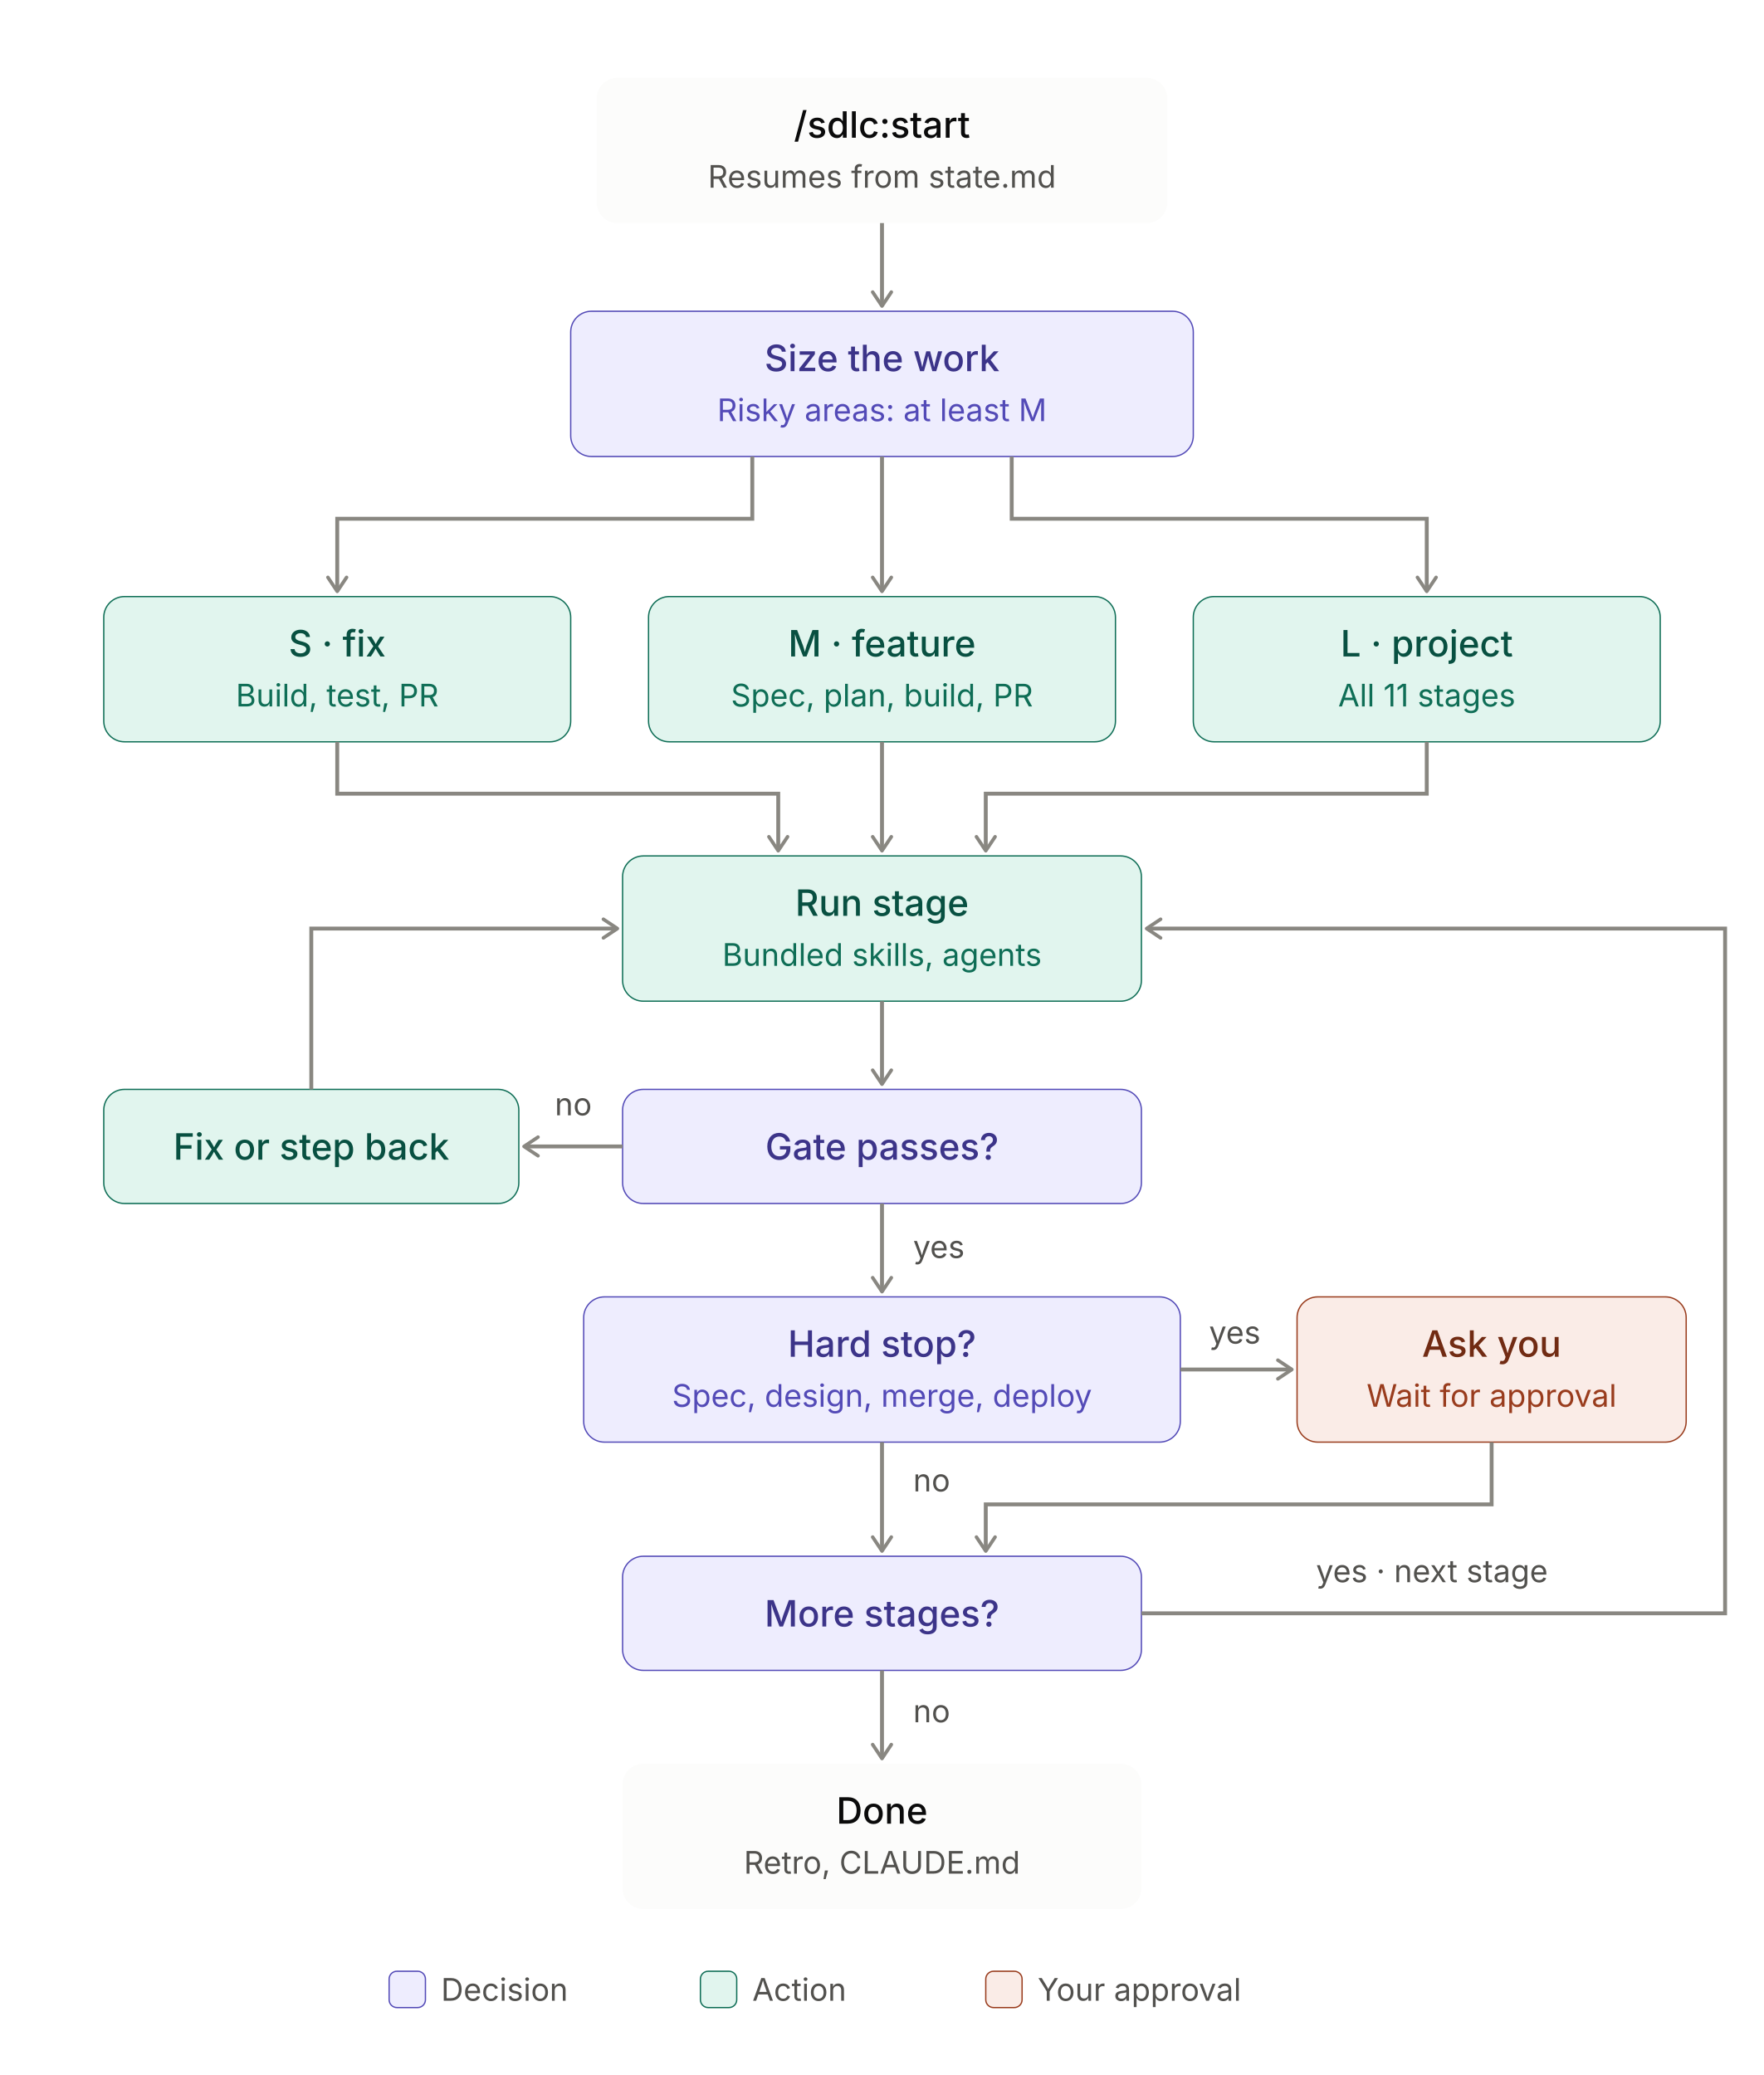
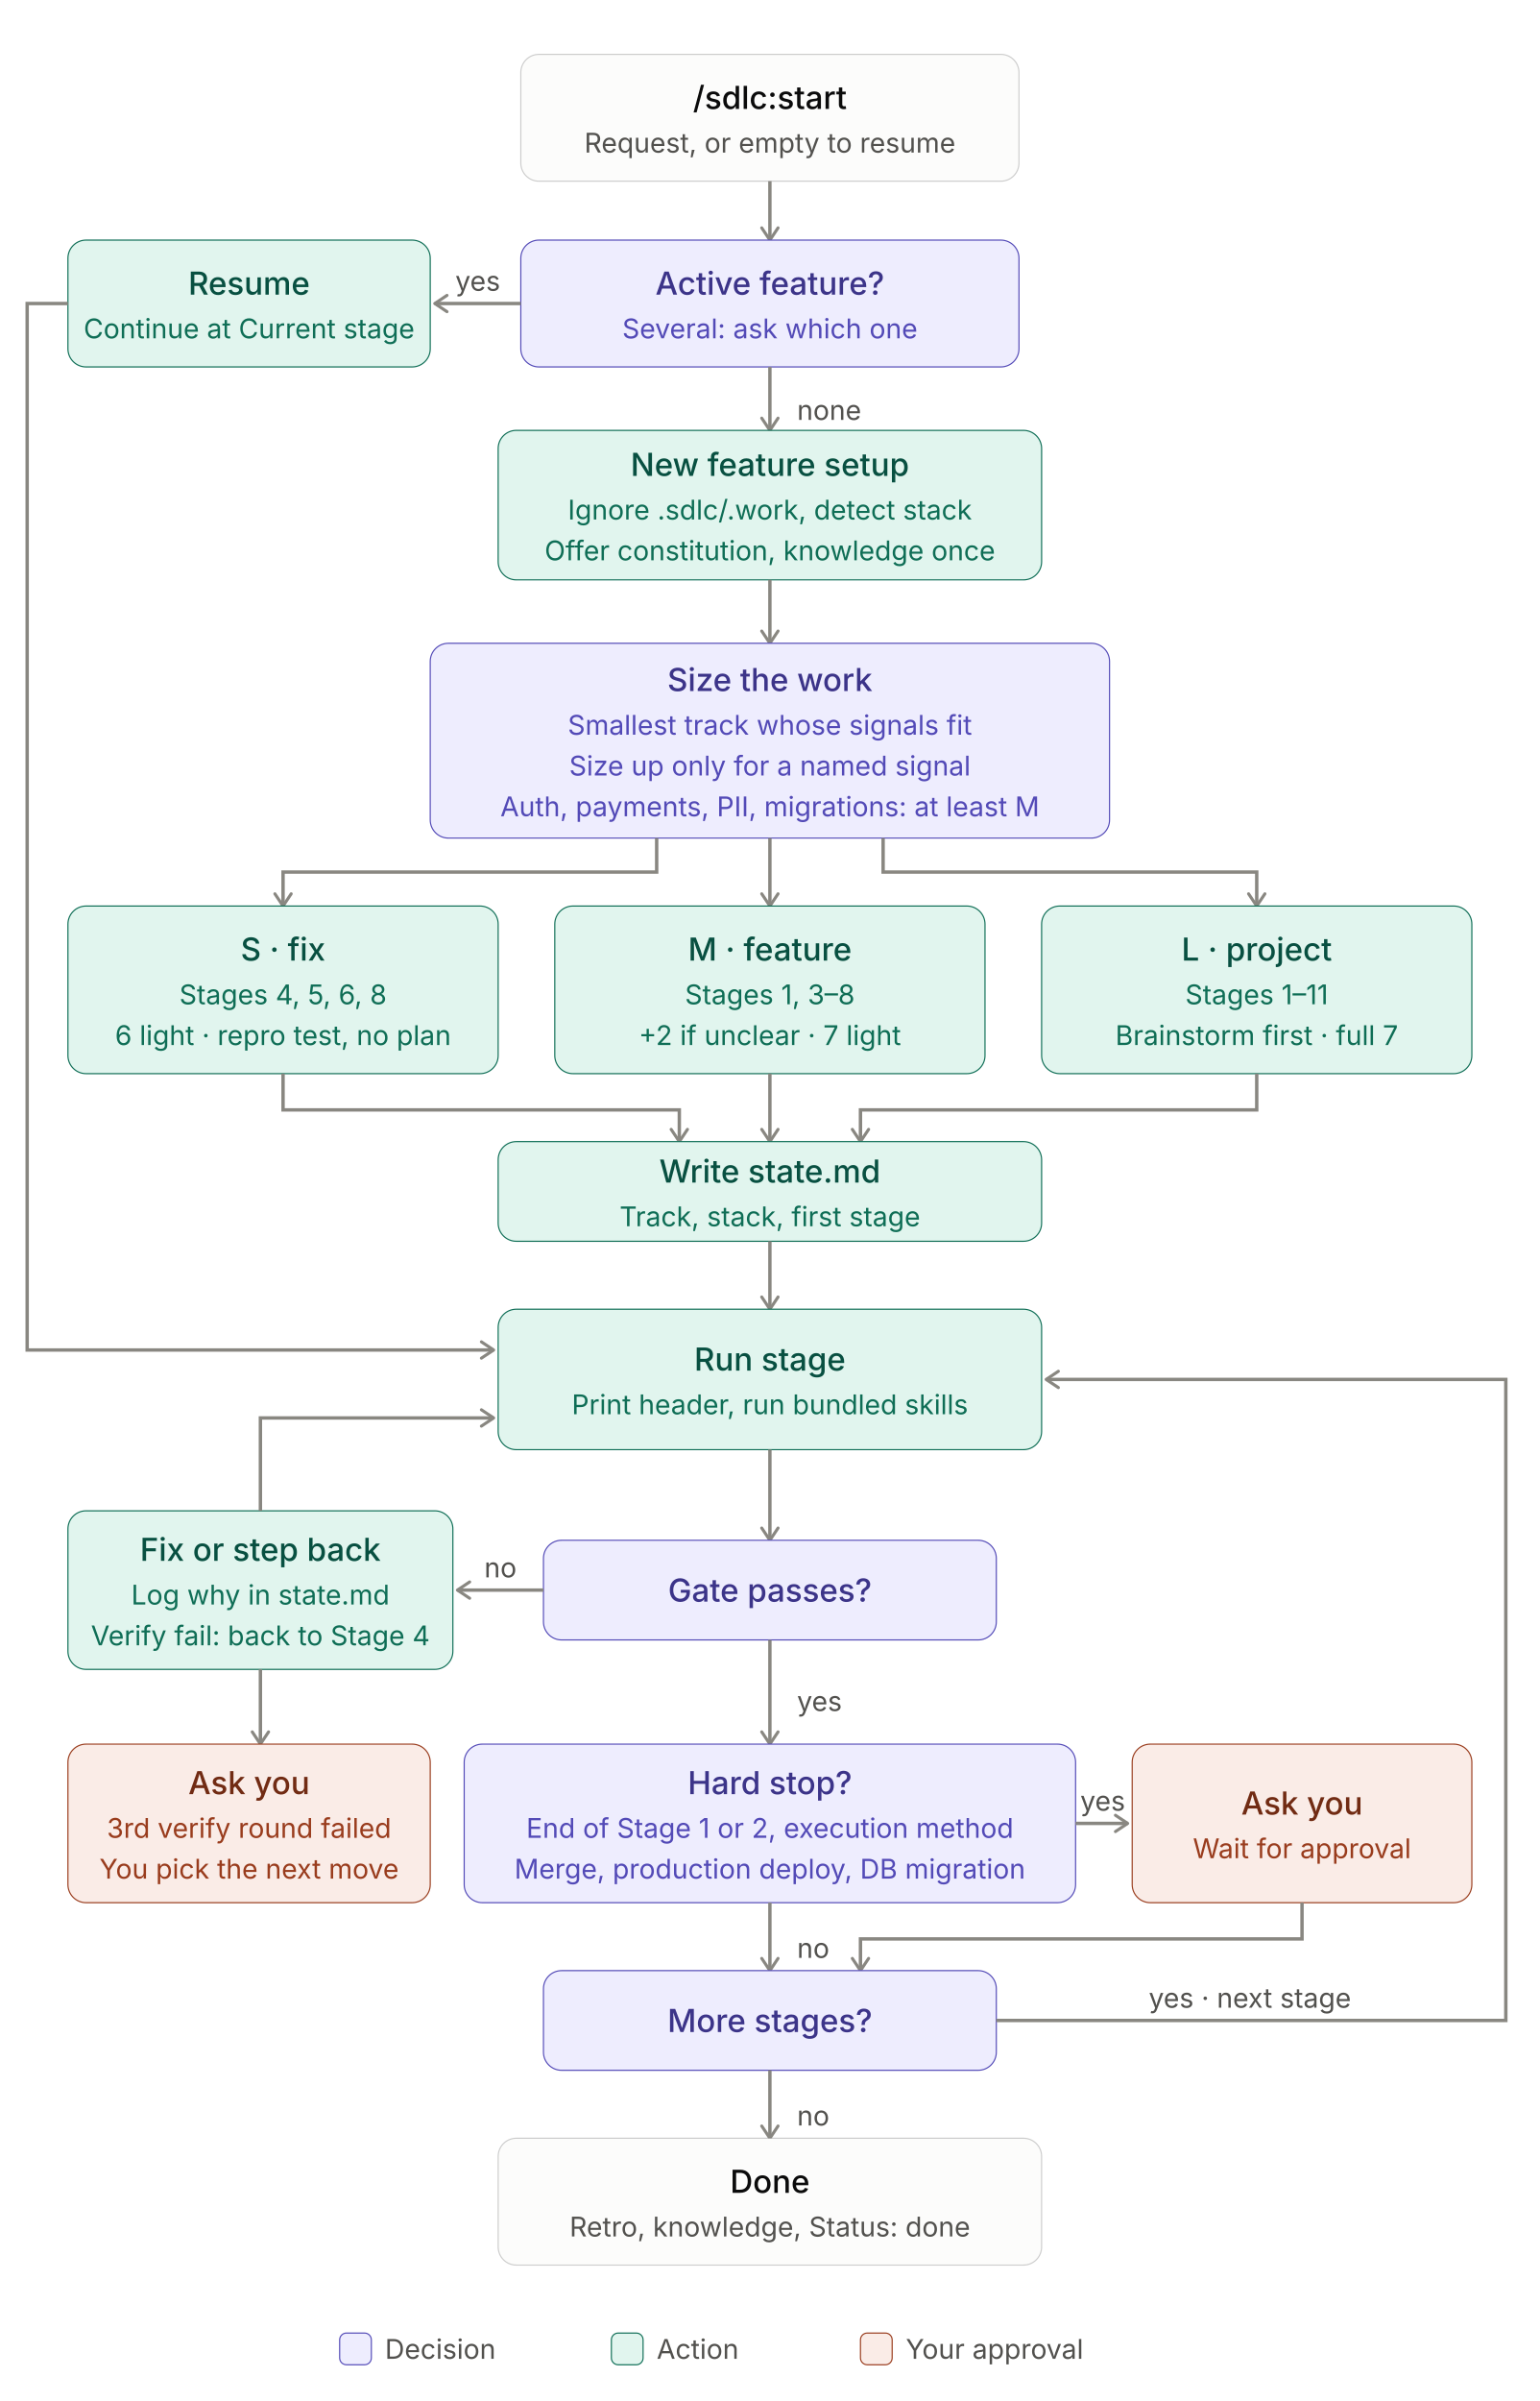
- <svg xmlns="http://www.w3.org/2000/svg" width="100%" viewBox="0 0 680 800" role="img" style="">
+ <svg xmlns="http://www.w3.org/2000/svg" width="100%" viewBox="0 0 680 1060" role="img">
+   <style>
+ text{font-family:anthropic-sans,-apple-system,"system-ui","Segoe UI",sans-serif;text-anchor:middle;dominant-baseline:central}
+ .a{fill:none;stroke:#898781;stroke-width:1.5}
+ .t{font-size:14px;font-weight:500}
+ .s{font-size:12px}
+ .l{font-size:12px;fill:#52514e}
+ .l[text-anchor=start]{text-anchor:start}
+ .neutral rect{fill:#fcfcfb;stroke:rgba(11,11,11,.2);stroke-width:.5}
+ .neutral .t{fill:#0b0b0b}.neutral .s{fill:#52514e}
+ .decision rect{fill:#eeedfe;stroke:#534ab7;stroke-width:.5}
+ .decision .t{fill:#3c3489}.decision .s{fill:#534ab7}
+ .action rect{fill:#e1f5ee;stroke:#0f6e56;stroke-width:.5}
+ .action .t{fill:#085041}.action .s{fill:#0f6e56}
+ .approval rect{fill:#faece7;stroke:#993c1d;stroke-width:.5}
+ .approval .t{fill:#712b13}.approval .s{fill:#993c1d}
+ @media (prefers-color-scheme:dark){
+ .a{stroke:#a09e96}.l{fill:#aaa8a2}
+ .neutral rect{fill:#262624;stroke:rgba(255,255,255,.2)}.neutral .t{fill:#f0efea}.neutral .s{fill:#aaa8a2}
+ .decision rect{fill:#26244a;stroke:#a098f0}.decision .t{fill:#cecbfa}.decision .s{fill:#a098f0}
+ .action rect{fill:#0c3228;stroke:#5ac8a5}.action .t{fill:#aae6d4}.action .s{fill:#5ac8a5}
+ .approval rect{fill:#401e14;stroke:#e68c6e}.approval .t{fill:#f5c8b9}.approval .s{fill:#e68c6e}
+ }</style>
  <defs>
    <marker id="arrow" viewBox="0 0 10 10" refX="8" refY="5" markerWidth="6" markerHeight="6" orient="auto-start-reverse">
      <path d="M2 1L8 5L2 9" fill="none" stroke="context-stroke" stroke-width="1.5" stroke-linecap="round" stroke-linejoin="round" />
    </marker>
  </defs>
-   <g style="fill:rgb(0, 0, 0);stroke:none;color:rgb(11, 11, 11);stroke-width:1px;stroke-linecap:butt;stroke-linejoin:miter;opacity:1;font-family:anthropic-sans, -apple-system, &quot;system-ui&quot;, &quot;Segoe UI&quot;, sans-serif;font-size:16px;font-weight:400;text-anchor:start;dominant-baseline:auto">
-     <rect x="230" y="30" width="220" height="56" rx="8" stroke-width="0.5" style="fill:rgb(252, 252, 251);stroke:color(srgb 0.043 0.043 0.043 / 0.2);color:rgb(11, 11, 11);stroke-width:0.5px;stroke-linecap:butt;stroke-linejoin:miter;opacity:1;font-family:anthropic-sans, -apple-system, &quot;system-ui&quot;, &quot;Segoe UI&quot;, sans-serif;font-size:16px;font-weight:400;text-anchor:start;dominant-baseline:auto" />
-     <text x="340" y="48" text-anchor="middle" dominant-baseline="central" style="fill:rgb(11, 11, 11);stroke:none;color:rgb(11, 11, 11);stroke-width:1px;stroke-linecap:butt;stroke-linejoin:miter;opacity:1;font-family:anthropic-sans, -apple-system, &quot;system-ui&quot;, &quot;Segoe UI&quot;, sans-serif;font-size:14px;font-weight:500;text-anchor:middle;dominant-baseline:central">/sdlc:start</text>
-     <text x="340" y="68" text-anchor="middle" dominant-baseline="central" style="fill:rgb(82, 81, 78);stroke:none;color:rgb(11, 11, 11);stroke-width:1px;stroke-linecap:butt;stroke-linejoin:miter;opacity:1;font-family:anthropic-sans, -apple-system, &quot;system-ui&quot;, &quot;Segoe UI&quot;, sans-serif;font-size:12px;font-weight:400;text-anchor:middle;dominant-baseline:central">Resumes from state.md</text>
+   <g class="neutral">
+     <rect x="230" y="24" width="220" height="56" rx="8" />
+     <text class="t" x="340.0" y="43">/sdlc:start</text>
+     <text class="s" x="340.0" y="63">Request, or empty to resume</text>
  </g>
-   <line x1="340" y1="86" x2="340" y2="118" marker-end="url(#arrow)" style="fill:none;stroke:rgb(137, 135, 129);color:rgb(11, 11, 11);stroke-width:1.5px;stroke-linecap:butt;stroke-linejoin:miter;opacity:1;font-family:anthropic-sans, -apple-system, &quot;system-ui&quot;, &quot;Segoe UI&quot;, sans-serif;font-size:16px;font-weight:400;text-anchor:start;dominant-baseline:auto" />
-   <g style="fill:rgb(0, 0, 0);stroke:none;color:rgb(11, 11, 11);stroke-width:1px;stroke-linecap:butt;stroke-linejoin:miter;opacity:1;font-family:anthropic-sans, -apple-system, &quot;system-ui&quot;, &quot;Segoe UI&quot;, sans-serif;font-size:16px;font-weight:400;text-anchor:start;dominant-baseline:auto">
-     <rect x="220" y="120" width="240" height="56" rx="8" stroke-width="0.5" style="fill:rgb(238, 237, 254);stroke:rgb(83, 74, 183);color:rgb(11, 11, 11);stroke-width:0.5px;stroke-linecap:butt;stroke-linejoin:miter;opacity:1;font-family:anthropic-sans, -apple-system, &quot;system-ui&quot;, &quot;Segoe UI&quot;, sans-serif;font-size:16px;font-weight:400;text-anchor:start;dominant-baseline:auto" />
-     <text x="340" y="138" text-anchor="middle" dominant-baseline="central" style="fill:rgb(60, 52, 137);stroke:none;color:rgb(11, 11, 11);stroke-width:1px;stroke-linecap:butt;stroke-linejoin:miter;opacity:1;font-family:anthropic-sans, -apple-system, &quot;system-ui&quot;, &quot;Segoe UI&quot;, sans-serif;font-size:14px;font-weight:500;text-anchor:middle;dominant-baseline:central">Size the work</text>
-     <text x="340" y="158" text-anchor="middle" dominant-baseline="central" style="fill:rgb(83, 74, 183);stroke:none;color:rgb(11, 11, 11);stroke-width:1px;stroke-linecap:butt;stroke-linejoin:miter;opacity:1;font-family:anthropic-sans, -apple-system, &quot;system-ui&quot;, &quot;Segoe UI&quot;, sans-serif;font-size:12px;font-weight:400;text-anchor:middle;dominant-baseline:central">Risky areas: at least M</text>
+   <line class="a" marker-end="url(#arrow)" x1="340" y1="80" x2="340" y2="106" />
+   <g class="decision">
+     <rect x="230" y="106" width="220" height="56" rx="8" />
+     <text class="t" x="340.0" y="125">Active feature?</text>
+     <text class="s" x="340.0" y="145">Several: ask which one</text>
  </g>
-   <path d="M290 176 L290 200 L130 200 L130 228" fill="none" marker-end="url(#arrow)" style="fill:none;stroke:rgb(137, 135, 129);color:rgb(11, 11, 11);stroke-width:1.5px;stroke-linecap:butt;stroke-linejoin:miter;opacity:1;font-family:anthropic-sans, -apple-system, &quot;system-ui&quot;, &quot;Segoe UI&quot;, sans-serif;font-size:16px;font-weight:400;text-anchor:start;dominant-baseline:auto" />
-   <line x1="340" y1="176" x2="340" y2="228" marker-end="url(#arrow)" style="fill:none;stroke:rgb(137, 135, 129);color:rgb(11, 11, 11);stroke-width:1.5px;stroke-linecap:butt;stroke-linejoin:miter;opacity:1;font-family:anthropic-sans, -apple-system, &quot;system-ui&quot;, &quot;Segoe UI&quot;, sans-serif;font-size:16px;font-weight:400;text-anchor:start;dominant-baseline:auto" />
-   <path d="M390 176 L390 200 L550 200 L550 228" fill="none" marker-end="url(#arrow)" style="fill:none;stroke:rgb(137, 135, 129);color:rgb(11, 11, 11);stroke-width:1.5px;stroke-linecap:butt;stroke-linejoin:miter;opacity:1;font-family:anthropic-sans, -apple-system, &quot;system-ui&quot;, &quot;Segoe UI&quot;, sans-serif;font-size:16px;font-weight:400;text-anchor:start;dominant-baseline:auto" />
-   <g style="fill:rgb(0, 0, 0);stroke:none;color:rgb(11, 11, 11);stroke-width:1px;stroke-linecap:butt;stroke-linejoin:miter;opacity:1;font-family:anthropic-sans, -apple-system, &quot;system-ui&quot;, &quot;Segoe UI&quot;, sans-serif;font-size:16px;font-weight:400;text-anchor:start;dominant-baseline:auto">
-     <rect x="40" y="230" width="180" height="56" rx="8" stroke-width="0.5" style="fill:rgb(225, 245, 238);stroke:rgb(15, 110, 86);color:rgb(11, 11, 11);stroke-width:0.5px;stroke-linecap:butt;stroke-linejoin:miter;opacity:1;font-family:anthropic-sans, -apple-system, &quot;system-ui&quot;, &quot;Segoe UI&quot;, sans-serif;font-size:16px;font-weight:400;text-anchor:start;dominant-baseline:auto" />
-     <text x="130" y="248" text-anchor="middle" dominant-baseline="central" style="fill:rgb(8, 80, 65);stroke:none;color:rgb(11, 11, 11);stroke-width:1px;stroke-linecap:butt;stroke-linejoin:miter;opacity:1;font-family:anthropic-sans, -apple-system, &quot;system-ui&quot;, &quot;Segoe UI&quot;, sans-serif;font-size:14px;font-weight:500;text-anchor:middle;dominant-baseline:central">S · fix</text>
-     <text x="130" y="268" text-anchor="middle" dominant-baseline="central" style="fill:rgb(15, 110, 86);stroke:none;color:rgb(11, 11, 11);stroke-width:1px;stroke-linecap:butt;stroke-linejoin:miter;opacity:1;font-family:anthropic-sans, -apple-system, &quot;system-ui&quot;, &quot;Segoe UI&quot;, sans-serif;font-size:12px;font-weight:400;text-anchor:middle;dominant-baseline:central">Build, test, PR</text>
+   <line class="a" marker-end="url(#arrow)" x1="230" y1="134" x2="192" y2="134" />
+   <text class="l" x="211" y="124" text-anchor="middle">yes</text>
+   <g class="action">
+     <rect x="30" y="106" width="160" height="56" rx="8" />
+     <text class="t" x="110.0" y="125">Resume</text>
+     <text class="s" x="110.0" y="145">Continue at Current stage</text>
  </g>
-   <g style="fill:rgb(0, 0, 0);stroke:none;color:rgb(11, 11, 11);stroke-width:1px;stroke-linecap:butt;stroke-linejoin:miter;opacity:1;font-family:anthropic-sans, -apple-system, &quot;system-ui&quot;, &quot;Segoe UI&quot;, sans-serif;font-size:16px;font-weight:400;text-anchor:start;dominant-baseline:auto">
-     <rect x="250" y="230" width="180" height="56" rx="8" stroke-width="0.5" style="fill:rgb(225, 245, 238);stroke:rgb(15, 110, 86);color:rgb(11, 11, 11);stroke-width:0.5px;stroke-linecap:butt;stroke-linejoin:miter;opacity:1;font-family:anthropic-sans, -apple-system, &quot;system-ui&quot;, &quot;Segoe UI&quot;, sans-serif;font-size:16px;font-weight:400;text-anchor:start;dominant-baseline:auto" />
-     <text x="340" y="248" text-anchor="middle" dominant-baseline="central" style="fill:rgb(8, 80, 65);stroke:none;color:rgb(11, 11, 11);stroke-width:1px;stroke-linecap:butt;stroke-linejoin:miter;opacity:1;font-family:anthropic-sans, -apple-system, &quot;system-ui&quot;, &quot;Segoe UI&quot;, sans-serif;font-size:14px;font-weight:500;text-anchor:middle;dominant-baseline:central">M · feature</text>
-     <text x="340" y="268" text-anchor="middle" dominant-baseline="central" style="fill:rgb(15, 110, 86);stroke:none;color:rgb(11, 11, 11);stroke-width:1px;stroke-linecap:butt;stroke-linejoin:miter;opacity:1;font-family:anthropic-sans, -apple-system, &quot;system-ui&quot;, &quot;Segoe UI&quot;, sans-serif;font-size:12px;font-weight:400;text-anchor:middle;dominant-baseline:central">Spec, plan, build, PR</text>
+   <path class="a" marker-end="url(#arrow)" d="M30 134 L12 134 L12 596 L218 596" />
+   <line class="a" marker-end="url(#arrow)" x1="340" y1="162" x2="340" y2="190" />
+   <text class="l" x="352" y="181" text-anchor="start">none</text>
+   <g class="action">
+     <rect x="220" y="190" width="240" height="66" rx="8" />
+     <text class="t" x="340.0" y="205">New feature setup</text>
+     <text class="s" x="340.0" y="225">Ignore .sdlc/.work, detect stack</text>
+     <text class="s" x="340.0" y="243">Offer constitution, knowledge once</text>
  </g>
-   <g style="fill:rgb(0, 0, 0);stroke:none;color:rgb(11, 11, 11);stroke-width:1px;stroke-linecap:butt;stroke-linejoin:miter;opacity:1;font-family:anthropic-sans, -apple-system, &quot;system-ui&quot;, &quot;Segoe UI&quot;, sans-serif;font-size:16px;font-weight:400;text-anchor:start;dominant-baseline:auto">
-     <rect x="460" y="230" width="180" height="56" rx="8" stroke-width="0.5" style="fill:rgb(225, 245, 238);stroke:rgb(15, 110, 86);color:rgb(11, 11, 11);stroke-width:0.5px;stroke-linecap:butt;stroke-linejoin:miter;opacity:1;font-family:anthropic-sans, -apple-system, &quot;system-ui&quot;, &quot;Segoe UI&quot;, sans-serif;font-size:16px;font-weight:400;text-anchor:start;dominant-baseline:auto" />
-     <text x="550" y="248" text-anchor="middle" dominant-baseline="central" style="fill:rgb(8, 80, 65);stroke:none;color:rgb(11, 11, 11);stroke-width:1px;stroke-linecap:butt;stroke-linejoin:miter;opacity:1;font-family:anthropic-sans, -apple-system, &quot;system-ui&quot;, &quot;Segoe UI&quot;, sans-serif;font-size:14px;font-weight:500;text-anchor:middle;dominant-baseline:central">L · project</text>
-     <text x="550" y="268" text-anchor="middle" dominant-baseline="central" style="fill:rgb(15, 110, 86);stroke:none;color:rgb(11, 11, 11);stroke-width:1px;stroke-linecap:butt;stroke-linejoin:miter;opacity:1;font-family:anthropic-sans, -apple-system, &quot;system-ui&quot;, &quot;Segoe UI&quot;, sans-serif;font-size:12px;font-weight:400;text-anchor:middle;dominant-baseline:central">All 11 stages</text>
+   <line class="a" marker-end="url(#arrow)" x1="340" y1="256" x2="340" y2="284" />
+   <g class="decision">
+     <rect x="190" y="284" width="300" height="86" rx="8" />
+     <text class="t" x="340.0" y="300">Size the work</text>
+     <text class="s" x="340.0" y="320">Smallest track whose signals fit</text>
+     <text class="s" x="340.0" y="338">Size up only for a named signal</text>
+     <text class="s" x="340.0" y="356">Auth, payments, PII, migrations: at least M</text>
  </g>
-   <path d="M130 286 L130 306 L300 306 L300 328" fill="none" marker-end="url(#arrow)" style="fill:none;stroke:rgb(137, 135, 129);color:rgb(11, 11, 11);stroke-width:1.5px;stroke-linecap:butt;stroke-linejoin:miter;opacity:1;font-family:anthropic-sans, -apple-system, &quot;system-ui&quot;, &quot;Segoe UI&quot;, sans-serif;font-size:16px;font-weight:400;text-anchor:start;dominant-baseline:auto" />
-   <line x1="340" y1="286" x2="340" y2="328" marker-end="url(#arrow)" style="fill:none;stroke:rgb(137, 135, 129);color:rgb(11, 11, 11);stroke-width:1.5px;stroke-linecap:butt;stroke-linejoin:miter;opacity:1;font-family:anthropic-sans, -apple-system, &quot;system-ui&quot;, &quot;Segoe UI&quot;, sans-serif;font-size:16px;font-weight:400;text-anchor:start;dominant-baseline:auto" />
-   <path d="M550 286 L550 306 L380 306 L380 328" fill="none" marker-end="url(#arrow)" style="fill:none;stroke:rgb(137, 135, 129);color:rgb(11, 11, 11);stroke-width:1.5px;stroke-linecap:butt;stroke-linejoin:miter;opacity:1;font-family:anthropic-sans, -apple-system, &quot;system-ui&quot;, &quot;Segoe UI&quot;, sans-serif;font-size:16px;font-weight:400;text-anchor:start;dominant-baseline:auto" />
-   <g style="fill:rgb(0, 0, 0);stroke:none;color:rgb(11, 11, 11);stroke-width:1px;stroke-linecap:butt;stroke-linejoin:miter;opacity:1;font-family:anthropic-sans, -apple-system, &quot;system-ui&quot;, &quot;Segoe UI&quot;, sans-serif;font-size:16px;font-weight:400;text-anchor:start;dominant-baseline:auto">
-     <rect x="240" y="330" width="200" height="56" rx="8" stroke-width="0.5" style="fill:rgb(225, 245, 238);stroke:rgb(15, 110, 86);color:rgb(11, 11, 11);stroke-width:0.5px;stroke-linecap:butt;stroke-linejoin:miter;opacity:1;font-family:anthropic-sans, -apple-system, &quot;system-ui&quot;, &quot;Segoe UI&quot;, sans-serif;font-size:16px;font-weight:400;text-anchor:start;dominant-baseline:auto" />
-     <text x="340" y="348" text-anchor="middle" dominant-baseline="central" style="fill:rgb(8, 80, 65);stroke:none;color:rgb(11, 11, 11);stroke-width:1px;stroke-linecap:butt;stroke-linejoin:miter;opacity:1;font-family:anthropic-sans, -apple-system, &quot;system-ui&quot;, &quot;Segoe UI&quot;, sans-serif;font-size:14px;font-weight:500;text-anchor:middle;dominant-baseline:central">Run stage</text>
-     <text x="340" y="368" text-anchor="middle" dominant-baseline="central" style="fill:rgb(15, 110, 86);stroke:none;color:rgb(11, 11, 11);stroke-width:1px;stroke-linecap:butt;stroke-linejoin:miter;opacity:1;font-family:anthropic-sans, -apple-system, &quot;system-ui&quot;, &quot;Segoe UI&quot;, sans-serif;font-size:12px;font-weight:400;text-anchor:middle;dominant-baseline:central">Bundled skills, agents</text>
+   <path class="a" marker-end="url(#arrow)" d="M290 370 L290 385 L125 385 L125 400" />
+   <line class="a" marker-end="url(#arrow)" x1="340" y1="370" x2="340" y2="400" />
+   <path class="a" marker-end="url(#arrow)" d="M390 370 L390 385 L555 385 L555 400" />
+   <g class="action">
+     <rect x="30" y="400" width="190" height="74" rx="8" />
+     <text class="t" x="125.0" y="419">S · fix</text>
+     <text class="s" x="125.0" y="439">Stages 4, 5, 6, 8</text>
+     <text class="s" x="125.0" y="457">6 light · repro test, no plan</text>
  </g>
-   <line x1="340" y1="386" x2="340" y2="418" marker-end="url(#arrow)" style="fill:none;stroke:rgb(137, 135, 129);color:rgb(11, 11, 11);stroke-width:1.5px;stroke-linecap:butt;stroke-linejoin:miter;opacity:1;font-family:anthropic-sans, -apple-system, &quot;system-ui&quot;, &quot;Segoe UI&quot;, sans-serif;font-size:16px;font-weight:400;text-anchor:start;dominant-baseline:auto" />
-   <g style="fill:rgb(0, 0, 0);stroke:none;color:rgb(11, 11, 11);stroke-width:1px;stroke-linecap:butt;stroke-linejoin:miter;opacity:1;font-family:anthropic-sans, -apple-system, &quot;system-ui&quot;, &quot;Segoe UI&quot;, sans-serif;font-size:16px;font-weight:400;text-anchor:start;dominant-baseline:auto">
-     <rect x="240" y="420" width="200" height="44" rx="8" stroke-width="0.5" style="fill:rgb(238, 237, 254);stroke:rgb(83, 74, 183);color:rgb(11, 11, 11);stroke-width:0.5px;stroke-linecap:butt;stroke-linejoin:miter;opacity:1;font-family:anthropic-sans, -apple-system, &quot;system-ui&quot;, &quot;Segoe UI&quot;, sans-serif;font-size:16px;font-weight:400;text-anchor:start;dominant-baseline:auto" />
-     <text x="340" y="442" text-anchor="middle" dominant-baseline="central" style="fill:rgb(60, 52, 137);stroke:none;color:rgb(11, 11, 11);stroke-width:1px;stroke-linecap:butt;stroke-linejoin:miter;opacity:1;font-family:anthropic-sans, -apple-system, &quot;system-ui&quot;, &quot;Segoe UI&quot;, sans-serif;font-size:14px;font-weight:500;text-anchor:middle;dominant-baseline:central">Gate passes?</text>
+   <g class="action">
+     <rect x="245" y="400" width="190" height="74" rx="8" />
+     <text class="t" x="340.0" y="419">M · feature</text>
+     <text class="s" x="340.0" y="439">Stages 1, 3–8</text>
+     <text class="s" x="340.0" y="457">+2 if unclear · 7 light</text>
  </g>
-   <line x1="240" y1="442" x2="202" y2="442" marker-end="url(#arrow)" style="fill:none;stroke:rgb(137, 135, 129);color:rgb(11, 11, 11);stroke-width:1.5px;stroke-linecap:butt;stroke-linejoin:miter;opacity:1;font-family:anthropic-sans, -apple-system, &quot;system-ui&quot;, &quot;Segoe UI&quot;, sans-serif;font-size:16px;font-weight:400;text-anchor:start;dominant-baseline:auto" />
-   <text x="221" y="430" text-anchor="middle" style="fill:rgb(82, 81, 78);stroke:none;color:rgb(11, 11, 11);stroke-width:1px;stroke-linecap:butt;stroke-linejoin:miter;opacity:1;font-family:anthropic-sans, -apple-system, &quot;system-ui&quot;, &quot;Segoe UI&quot;, sans-serif;font-size:12px;font-weight:400;text-anchor:middle;dominant-baseline:auto">no</text>
-   <g style="fill:rgb(0, 0, 0);stroke:none;color:rgb(11, 11, 11);stroke-width:1px;stroke-linecap:butt;stroke-linejoin:miter;opacity:1;font-family:anthropic-sans, -apple-system, &quot;system-ui&quot;, &quot;Segoe UI&quot;, sans-serif;font-size:16px;font-weight:400;text-anchor:start;dominant-baseline:auto">
-     <rect x="40" y="420" width="160" height="44" rx="8" stroke-width="0.5" style="fill:rgb(225, 245, 238);stroke:rgb(15, 110, 86);color:rgb(11, 11, 11);stroke-width:0.5px;stroke-linecap:butt;stroke-linejoin:miter;opacity:1;font-family:anthropic-sans, -apple-system, &quot;system-ui&quot;, &quot;Segoe UI&quot;, sans-serif;font-size:16px;font-weight:400;text-anchor:start;dominant-baseline:auto" />
-     <text x="120" y="442" text-anchor="middle" dominant-baseline="central" style="fill:rgb(8, 80, 65);stroke:none;color:rgb(11, 11, 11);stroke-width:1px;stroke-linecap:butt;stroke-linejoin:miter;opacity:1;font-family:anthropic-sans, -apple-system, &quot;system-ui&quot;, &quot;Segoe UI&quot;, sans-serif;font-size:14px;font-weight:500;text-anchor:middle;dominant-baseline:central">Fix or step back</text>
+   <g class="action">
+     <rect x="460" y="400" width="190" height="74" rx="8" />
+     <text class="t" x="555.0" y="419">L · project</text>
+     <text class="s" x="555.0" y="439">Stages 1–11</text>
+     <text class="s" x="555.0" y="457">Brainstorm first · full 7</text>
  </g>
-   <path d="M120 420 L120 358 L238 358" fill="none" marker-end="url(#arrow)" style="fill:none;stroke:rgb(137, 135, 129);color:rgb(11, 11, 11);stroke-width:1.5px;stroke-linecap:butt;stroke-linejoin:miter;opacity:1;font-family:anthropic-sans, -apple-system, &quot;system-ui&quot;, &quot;Segoe UI&quot;, sans-serif;font-size:16px;font-weight:400;text-anchor:start;dominant-baseline:auto" />
-   <line x1="340" y1="464" x2="340" y2="498" marker-end="url(#arrow)" style="fill:none;stroke:rgb(137, 135, 129);color:rgb(11, 11, 11);stroke-width:1.5px;stroke-linecap:butt;stroke-linejoin:miter;opacity:1;font-family:anthropic-sans, -apple-system, &quot;system-ui&quot;, &quot;Segoe UI&quot;, sans-serif;font-size:16px;font-weight:400;text-anchor:start;dominant-baseline:auto" />
-   <text x="352" y="485" text-anchor="start" style="fill:rgb(82, 81, 78);stroke:none;color:rgb(11, 11, 11);stroke-width:1px;stroke-linecap:butt;stroke-linejoin:miter;opacity:1;font-family:anthropic-sans, -apple-system, &quot;system-ui&quot;, &quot;Segoe UI&quot;, sans-serif;font-size:12px;font-weight:400;text-anchor:start;dominant-baseline:auto">yes</text>
-   <g style="fill:rgb(0, 0, 0);stroke:none;color:rgb(11, 11, 11);stroke-width:1px;stroke-linecap:butt;stroke-linejoin:miter;opacity:1;font-family:anthropic-sans, -apple-system, &quot;system-ui&quot;, &quot;Segoe UI&quot;, sans-serif;font-size:16px;font-weight:400;text-anchor:start;dominant-baseline:auto">
-     <rect x="225" y="500" width="230" height="56" rx="8" stroke-width="0.5" style="fill:rgb(238, 237, 254);stroke:rgb(83, 74, 183);color:rgb(11, 11, 11);stroke-width:0.5px;stroke-linecap:butt;stroke-linejoin:miter;opacity:1;font-family:anthropic-sans, -apple-system, &quot;system-ui&quot;, &quot;Segoe UI&quot;, sans-serif;font-size:16px;font-weight:400;text-anchor:start;dominant-baseline:auto" />
-     <text x="340" y="518" text-anchor="middle" dominant-baseline="central" style="fill:rgb(60, 52, 137);stroke:none;color:rgb(11, 11, 11);stroke-width:1px;stroke-linecap:butt;stroke-linejoin:miter;opacity:1;font-family:anthropic-sans, -apple-system, &quot;system-ui&quot;, &quot;Segoe UI&quot;, sans-serif;font-size:14px;font-weight:500;text-anchor:middle;dominant-baseline:central">Hard stop?</text>
-     <text x="340" y="538" text-anchor="middle" dominant-baseline="central" style="fill:rgb(83, 74, 183);stroke:none;color:rgb(11, 11, 11);stroke-width:1px;stroke-linecap:butt;stroke-linejoin:miter;opacity:1;font-family:anthropic-sans, -apple-system, &quot;system-ui&quot;, &quot;Segoe UI&quot;, sans-serif;font-size:12px;font-weight:400;text-anchor:middle;dominant-baseline:central">Spec, design, merge, deploy</text>
+   <path class="a" marker-end="url(#arrow)" d="M125 474 L125 490 L300 490 L300 504" />
+   <line class="a" marker-end="url(#arrow)" x1="340" y1="474" x2="340" y2="504" />
+   <path class="a" marker-end="url(#arrow)" d="M555 474 L555 490 L380 490 L380 504" />
+   <g class="action">
+     <rect x="220" y="504" width="240" height="44" rx="8" />
+     <text class="t" x="340.0" y="517">Write state.md</text>
+     <text class="s" x="340.0" y="537">Track, stack, first stage</text>
  </g>
-   <line x1="455" y1="528" x2="498" y2="528" marker-end="url(#arrow)" style="fill:none;stroke:rgb(137, 135, 129);color:rgb(11, 11, 11);stroke-width:1.5px;stroke-linecap:butt;stroke-linejoin:miter;opacity:1;font-family:anthropic-sans, -apple-system, &quot;system-ui&quot;, &quot;Segoe UI&quot;, sans-serif;font-size:16px;font-weight:400;text-anchor:start;dominant-baseline:auto" />
-   <text x="476" y="518" text-anchor="middle" style="fill:rgb(82, 81, 78);stroke:none;color:rgb(11, 11, 11);stroke-width:1px;stroke-linecap:butt;stroke-linejoin:miter;opacity:1;font-family:anthropic-sans, -apple-system, &quot;system-ui&quot;, &quot;Segoe UI&quot;, sans-serif;font-size:12px;font-weight:400;text-anchor:middle;dominant-baseline:auto">yes</text>
-   <g style="fill:rgb(0, 0, 0);stroke:none;color:rgb(11, 11, 11);stroke-width:1px;stroke-linecap:butt;stroke-linejoin:miter;opacity:1;font-family:anthropic-sans, -apple-system, &quot;system-ui&quot;, &quot;Segoe UI&quot;, sans-serif;font-size:16px;font-weight:400;text-anchor:start;dominant-baseline:auto">
-     <rect x="500" y="500" width="150" height="56" rx="8" stroke-width="0.5" style="fill:rgb(250, 236, 231);stroke:rgb(153, 60, 29);color:rgb(11, 11, 11);stroke-width:0.5px;stroke-linecap:butt;stroke-linejoin:miter;opacity:1;font-family:anthropic-sans, -apple-system, &quot;system-ui&quot;, &quot;Segoe UI&quot;, sans-serif;font-size:16px;font-weight:400;text-anchor:start;dominant-baseline:auto" />
-     <text x="575" y="518" text-anchor="middle" dominant-baseline="central" style="fill:rgb(113, 43, 19);stroke:none;color:rgb(11, 11, 11);stroke-width:1px;stroke-linecap:butt;stroke-linejoin:miter;opacity:1;font-family:anthropic-sans, -apple-system, &quot;system-ui&quot;, &quot;Segoe UI&quot;, sans-serif;font-size:14px;font-weight:500;text-anchor:middle;dominant-baseline:central">Ask you</text>
-     <text x="575" y="538" text-anchor="middle" dominant-baseline="central" style="fill:rgb(153, 60, 29);stroke:none;color:rgb(11, 11, 11);stroke-width:1px;stroke-linecap:butt;stroke-linejoin:miter;opacity:1;font-family:anthropic-sans, -apple-system, &quot;system-ui&quot;, &quot;Segoe UI&quot;, sans-serif;font-size:12px;font-weight:400;text-anchor:middle;dominant-baseline:central">Wait for approval</text>
+   <line class="a" marker-end="url(#arrow)" x1="340" y1="548" x2="340" y2="578" />
+   <g class="action">
+     <rect x="220" y="578" width="240" height="62" rx="8" />
+     <text class="t" x="340.0" y="600">Run stage</text>
+     <text class="s" x="340.0" y="620">Print header, run bundled skills</text>
  </g>
-   <path d="M575 556 L575 580 L380 580 L380 598" fill="none" marker-end="url(#arrow)" style="fill:none;stroke:rgb(137, 135, 129);color:rgb(11, 11, 11);stroke-width:1.5px;stroke-linecap:butt;stroke-linejoin:miter;opacity:1;font-family:anthropic-sans, -apple-system, &quot;system-ui&quot;, &quot;Segoe UI&quot;, sans-serif;font-size:16px;font-weight:400;text-anchor:start;dominant-baseline:auto" />
-   <line x1="340" y1="556" x2="340" y2="598" marker-end="url(#arrow)" style="fill:none;stroke:rgb(137, 135, 129);color:rgb(11, 11, 11);stroke-width:1.5px;stroke-linecap:butt;stroke-linejoin:miter;opacity:1;font-family:anthropic-sans, -apple-system, &quot;system-ui&quot;, &quot;Segoe UI&quot;, sans-serif;font-size:16px;font-weight:400;text-anchor:start;dominant-baseline:auto" />
-   <text x="352" y="575" text-anchor="start" style="fill:rgb(82, 81, 78);stroke:none;color:rgb(11, 11, 11);stroke-width:1px;stroke-linecap:butt;stroke-linejoin:miter;opacity:1;font-family:anthropic-sans, -apple-system, &quot;system-ui&quot;, &quot;Segoe UI&quot;, sans-serif;font-size:12px;font-weight:400;text-anchor:start;dominant-baseline:auto">no</text>
-   <g style="fill:rgb(0, 0, 0);stroke:none;color:rgb(11, 11, 11);stroke-width:1px;stroke-linecap:butt;stroke-linejoin:miter;opacity:1;font-family:anthropic-sans, -apple-system, &quot;system-ui&quot;, &quot;Segoe UI&quot;, sans-serif;font-size:16px;font-weight:400;text-anchor:start;dominant-baseline:auto">
-     <rect x="240" y="600" width="200" height="44" rx="8" stroke-width="0.5" style="fill:rgb(238, 237, 254);stroke:rgb(83, 74, 183);color:rgb(11, 11, 11);stroke-width:0.5px;stroke-linecap:butt;stroke-linejoin:miter;opacity:1;font-family:anthropic-sans, -apple-system, &quot;system-ui&quot;, &quot;Segoe UI&quot;, sans-serif;font-size:16px;font-weight:400;text-anchor:start;dominant-baseline:auto" />
-     <text x="340" y="622" text-anchor="middle" dominant-baseline="central" style="fill:rgb(60, 52, 137);stroke:none;color:rgb(11, 11, 11);stroke-width:1px;stroke-linecap:butt;stroke-linejoin:miter;opacity:1;font-family:anthropic-sans, -apple-system, &quot;system-ui&quot;, &quot;Segoe UI&quot;, sans-serif;font-size:14px;font-weight:500;text-anchor:middle;dominant-baseline:central">More stages?</text>
+   <line class="a" marker-end="url(#arrow)" x1="340" y1="640" x2="340" y2="680" />
+   <g class="decision">
+     <rect x="240" y="680" width="200" height="44" rx="8" />
+     <text class="t" x="340.0" y="702">Gate passes?</text>
  </g>
-   <path d="M440 622 L665 622 L665 358 L442 358" fill="none" marker-end="url(#arrow)" style="fill:none;stroke:rgb(137, 135, 129);color:rgb(11, 11, 11);stroke-width:1.5px;stroke-linecap:butt;stroke-linejoin:miter;opacity:1;font-family:anthropic-sans, -apple-system, &quot;system-ui&quot;, &quot;Segoe UI&quot;, sans-serif;font-size:16px;font-weight:400;text-anchor:start;dominant-baseline:auto" />
-   <text x="552" y="610" text-anchor="middle" style="fill:rgb(82, 81, 78);stroke:none;color:rgb(11, 11, 11);stroke-width:1px;stroke-linecap:butt;stroke-linejoin:miter;opacity:1;font-family:anthropic-sans, -apple-system, &quot;system-ui&quot;, &quot;Segoe UI&quot;, sans-serif;font-size:12px;font-weight:400;text-anchor:middle;dominant-baseline:auto">yes · next stage</text>
-   <line x1="340" y1="644" x2="340" y2="678" marker-end="url(#arrow)" style="fill:none;stroke:rgb(137, 135, 129);color:rgb(11, 11, 11);stroke-width:1.5px;stroke-linecap:butt;stroke-linejoin:miter;opacity:1;font-family:anthropic-sans, -apple-system, &quot;system-ui&quot;, &quot;Segoe UI&quot;, sans-serif;font-size:16px;font-weight:400;text-anchor:start;dominant-baseline:auto" />
-   <text x="352" y="664" text-anchor="start" style="fill:rgb(82, 81, 78);stroke:none;color:rgb(11, 11, 11);stroke-width:1px;stroke-linecap:butt;stroke-linejoin:miter;opacity:1;font-family:anthropic-sans, -apple-system, &quot;system-ui&quot;, &quot;Segoe UI&quot;, sans-serif;font-size:12px;font-weight:400;text-anchor:start;dominant-baseline:auto">no</text>
-   <g style="fill:rgb(0, 0, 0);stroke:none;color:rgb(11, 11, 11);stroke-width:1px;stroke-linecap:butt;stroke-linejoin:miter;opacity:1;font-family:anthropic-sans, -apple-system, &quot;system-ui&quot;, &quot;Segoe UI&quot;, sans-serif;font-size:16px;font-weight:400;text-anchor:start;dominant-baseline:auto">
-     <rect x="240" y="680" width="200" height="56" rx="8" stroke-width="0.5" style="fill:rgb(252, 252, 251);stroke:color(srgb 0.043 0.043 0.043 / 0.2);color:rgb(11, 11, 11);stroke-width:0.5px;stroke-linecap:butt;stroke-linejoin:miter;opacity:1;font-family:anthropic-sans, -apple-system, &quot;system-ui&quot;, &quot;Segoe UI&quot;, sans-serif;font-size:16px;font-weight:400;text-anchor:start;dominant-baseline:auto" />
-     <text x="340" y="698" text-anchor="middle" dominant-baseline="central" style="fill:rgb(11, 11, 11);stroke:none;color:rgb(11, 11, 11);stroke-width:1px;stroke-linecap:butt;stroke-linejoin:miter;opacity:1;font-family:anthropic-sans, -apple-system, &quot;system-ui&quot;, &quot;Segoe UI&quot;, sans-serif;font-size:14px;font-weight:500;text-anchor:middle;dominant-baseline:central">Done</text>
-     <text x="340" y="718" text-anchor="middle" dominant-baseline="central" style="fill:rgb(82, 81, 78);stroke:none;color:rgb(11, 11, 11);stroke-width:1px;stroke-linecap:butt;stroke-linejoin:miter;opacity:1;font-family:anthropic-sans, -apple-system, &quot;system-ui&quot;, &quot;Segoe UI&quot;, sans-serif;font-size:12px;font-weight:400;text-anchor:middle;dominant-baseline:central">Retro, CLAUDE.md</text>
+   <line class="a" marker-end="url(#arrow)" x1="240" y1="702" x2="202" y2="702" />
+   <text class="l" x="221" y="692" text-anchor="middle">no</text>
+   <g class="action">
+     <rect x="30" y="667" width="170" height="70" rx="8" />
+     <text class="t" x="115.0" y="684">Fix or step back</text>
+     <text class="s" x="115.0" y="704">Log why in state.md</text>
+     <text class="s" x="115.0" y="722">Verify fail: back to Stage 4</text>
  </g>
-   <g style="fill:rgb(0, 0, 0);stroke:none;color:rgb(11, 11, 11);stroke-width:1px;stroke-linecap:butt;stroke-linejoin:miter;opacity:1;font-family:anthropic-sans, -apple-system, &quot;system-ui&quot;, &quot;Segoe UI&quot;, sans-serif;font-size:16px;font-weight:400;text-anchor:start;dominant-baseline:auto">
-     <rect x="150" y="760" width="14" height="14" rx="3" stroke-width="0.5" style="fill:rgb(238, 237, 254);stroke:rgb(83, 74, 183);color:rgb(11, 11, 11);stroke-width:0.5px;stroke-linecap:butt;stroke-linejoin:miter;opacity:1;font-family:anthropic-sans, -apple-system, &quot;system-ui&quot;, &quot;Segoe UI&quot;, sans-serif;font-size:16px;font-weight:400;text-anchor:start;dominant-baseline:auto" />
+   <path class="a" marker-end="url(#arrow)" d="M115 667 L115 626 L218 626" />
+   <line class="a" marker-end="url(#arrow)" x1="115" y1="737" x2="115" y2="770" />
+   <g class="approval">
+     <rect x="30" y="770" width="160" height="70" rx="8" />
+     <text class="t" x="110.0" y="787">Ask you</text>
+     <text class="s" x="110.0" y="807">3rd verify round failed</text>
+     <text class="s" x="110.0" y="825">You pick the next move</text>
  </g>
-   <text x="170" y="767" dominant-baseline="central" style="fill:rgb(82, 81, 78);stroke:none;color:rgb(11, 11, 11);stroke-width:1px;stroke-linecap:butt;stroke-linejoin:miter;opacity:1;font-family:anthropic-sans, -apple-system, &quot;system-ui&quot;, &quot;Segoe UI&quot;, sans-serif;font-size:12px;font-weight:400;text-anchor:start;dominant-baseline:central">Decision</text>
-   <g style="fill:rgb(0, 0, 0);stroke:none;color:rgb(11, 11, 11);stroke-width:1px;stroke-linecap:butt;stroke-linejoin:miter;opacity:1;font-family:anthropic-sans, -apple-system, &quot;system-ui&quot;, &quot;Segoe UI&quot;, sans-serif;font-size:16px;font-weight:400;text-anchor:start;dominant-baseline:auto">
-     <rect x="270" y="760" width="14" height="14" rx="3" stroke-width="0.5" style="fill:rgb(225, 245, 238);stroke:rgb(15, 110, 86);color:rgb(11, 11, 11);stroke-width:0.5px;stroke-linecap:butt;stroke-linejoin:miter;opacity:1;font-family:anthropic-sans, -apple-system, &quot;system-ui&quot;, &quot;Segoe UI&quot;, sans-serif;font-size:16px;font-weight:400;text-anchor:start;dominant-baseline:auto" />
+   <line class="a" marker-end="url(#arrow)" x1="340" y1="724" x2="340" y2="770" />
+   <text class="l" x="352" y="751" text-anchor="start">yes</text>
+   <g class="decision">
+     <rect x="205" y="770" width="270" height="70" rx="8" />
+     <text class="t" x="340.0" y="787">Hard stop?</text>
+     <text class="s" x="340.0" y="807">End of Stage 1 or 2, execution method</text>
+     <text class="s" x="340.0" y="825">Merge, production deploy, DB migration</text>
  </g>
-   <text x="290" y="767" dominant-baseline="central" style="fill:rgb(82, 81, 78);stroke:none;color:rgb(11, 11, 11);stroke-width:1px;stroke-linecap:butt;stroke-linejoin:miter;opacity:1;font-family:anthropic-sans, -apple-system, &quot;system-ui&quot;, &quot;Segoe UI&quot;, sans-serif;font-size:12px;font-weight:400;text-anchor:start;dominant-baseline:central">Action</text>
-   <g style="fill:rgb(0, 0, 0);stroke:none;color:rgb(11, 11, 11);stroke-width:1px;stroke-linecap:butt;stroke-linejoin:miter;opacity:1;font-family:anthropic-sans, -apple-system, &quot;system-ui&quot;, &quot;Segoe UI&quot;, sans-serif;font-size:16px;font-weight:400;text-anchor:start;dominant-baseline:auto">
-     <rect x="380" y="760" width="14" height="14" rx="3" stroke-width="0.5" style="fill:rgb(250, 236, 231);stroke:rgb(153, 60, 29);color:rgb(11, 11, 11);stroke-width:0.5px;stroke-linecap:butt;stroke-linejoin:miter;opacity:1;font-family:anthropic-sans, -apple-system, &quot;system-ui&quot;, &quot;Segoe UI&quot;, sans-serif;font-size:16px;font-weight:400;text-anchor:start;dominant-baseline:auto" />
+   <line class="a" marker-end="url(#arrow)" x1="475" y1="805" x2="498" y2="805" />
+   <text class="l" x="487" y="795" text-anchor="middle">yes</text>
+   <g class="approval">
+     <rect x="500" y="770" width="150" height="70" rx="8" />
+     <text class="t" x="575.0" y="796">Ask you</text>
+     <text class="s" x="575.0" y="816">Wait for approval</text>
  </g>
-   <text x="400" y="767" dominant-baseline="central" style="fill:rgb(82, 81, 78);stroke:none;color:rgb(11, 11, 11);stroke-width:1px;stroke-linecap:butt;stroke-linejoin:miter;opacity:1;font-family:anthropic-sans, -apple-system, &quot;system-ui&quot;, &quot;Segoe UI&quot;, sans-serif;font-size:12px;font-weight:400;text-anchor:start;dominant-baseline:central">Your approval</text>
+   <path class="a" marker-end="url(#arrow)" d="M575 840 L575 856 L380 856 L380 870" />
+   <line class="a" marker-end="url(#arrow)" x1="340" y1="840" x2="340" y2="870" />
+   <text class="l" x="352" y="860" text-anchor="start">no</text>
+   <g class="decision">
+     <rect x="240" y="870" width="200" height="44" rx="8" />
+     <text class="t" x="340.0" y="892">More stages?</text>
+   </g>
+   <path class="a" marker-end="url(#arrow)" d="M440 892 L665 892 L665 609 L462 609" />
+   <text class="l" x="552" y="882" text-anchor="middle">yes · next stage</text>
+   <line class="a" marker-end="url(#arrow)" x1="340" y1="914" x2="340" y2="944" />
+   <text class="l" x="352" y="934" text-anchor="start">no</text>
+   <g class="neutral">
+     <rect x="220" y="944" width="240" height="56" rx="8" />
+     <text class="t" x="340.0" y="963">Done</text>
+     <text class="s" x="340.0" y="983">Retro, knowledge, Status: done</text>
+   </g>
+   <g class="decision">
+     <rect x="150" y="1030" width="14" height="14" rx="3" />
+   </g>
+   <text class="l" text-anchor="start" x="170" y="1037">Decision</text>
+   <g class="action">
+     <rect x="270" y="1030" width="14" height="14" rx="3" />
+   </g>
+   <text class="l" text-anchor="start" x="290" y="1037">Action</text>
+   <g class="approval">
+     <rect x="380" y="1030" width="14" height="14" rx="3" />
+   </g>
+   <text class="l" text-anchor="start" x="400" y="1037">Your approval</text>
</svg>
